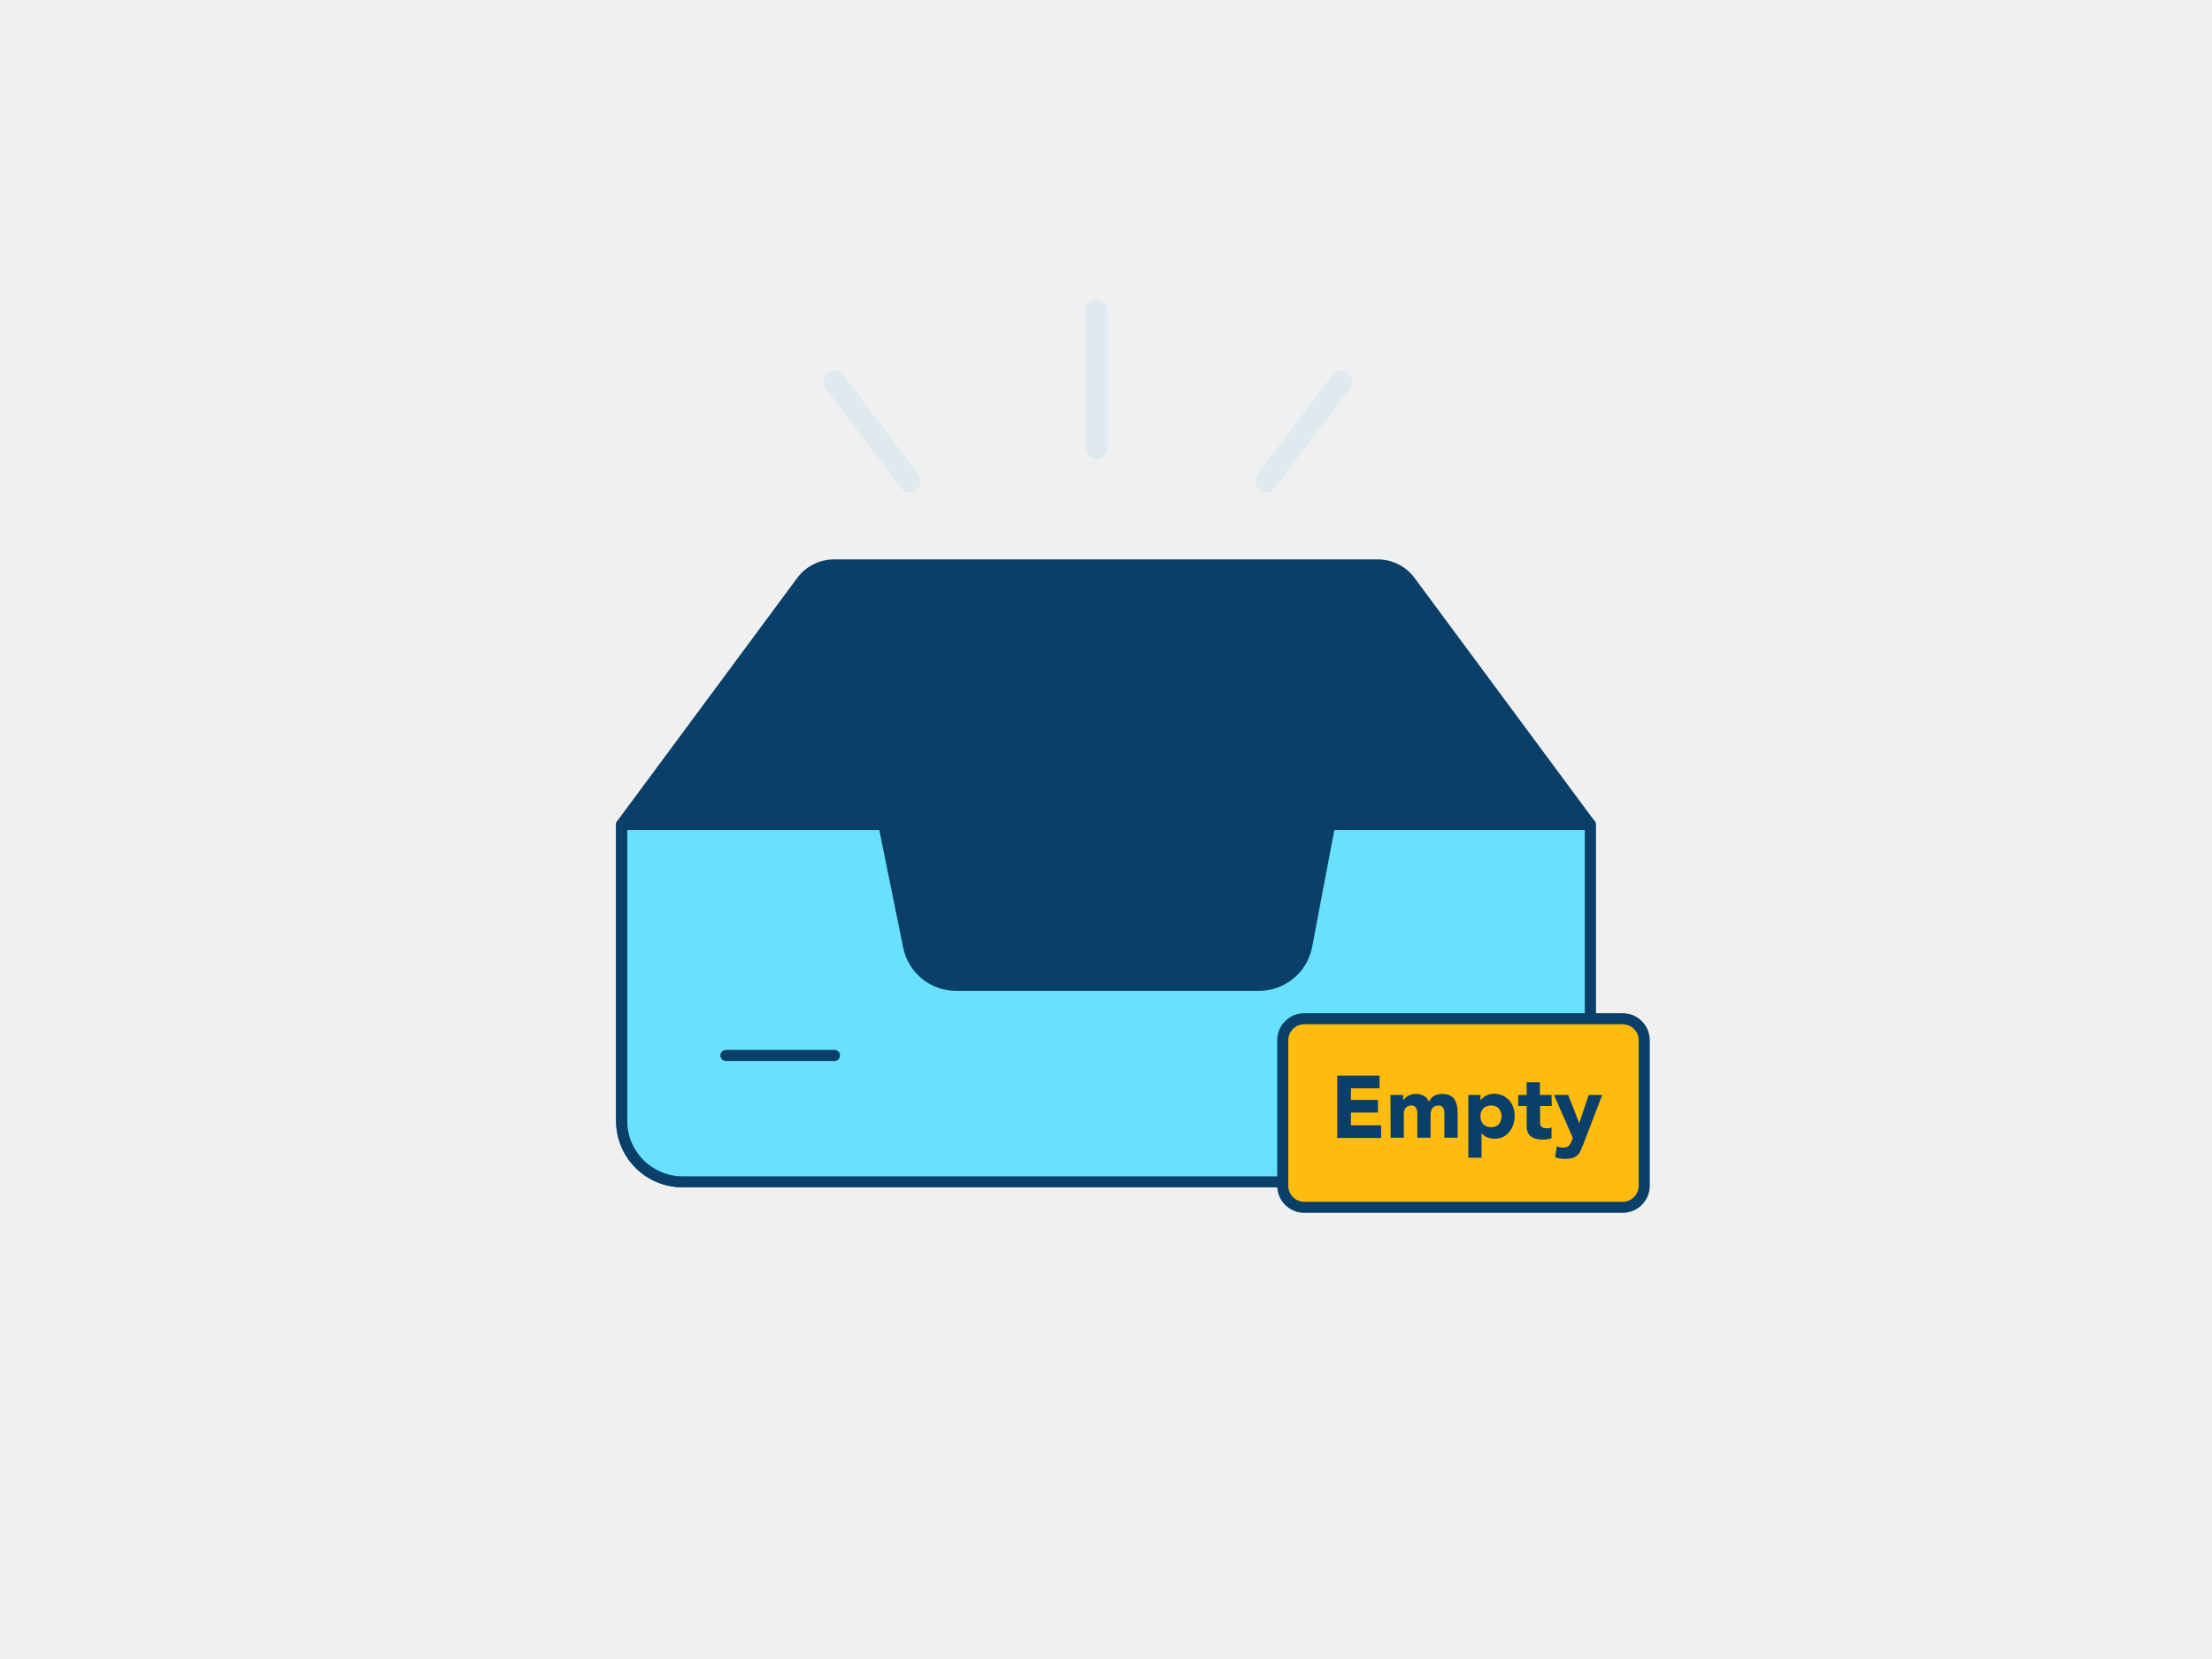
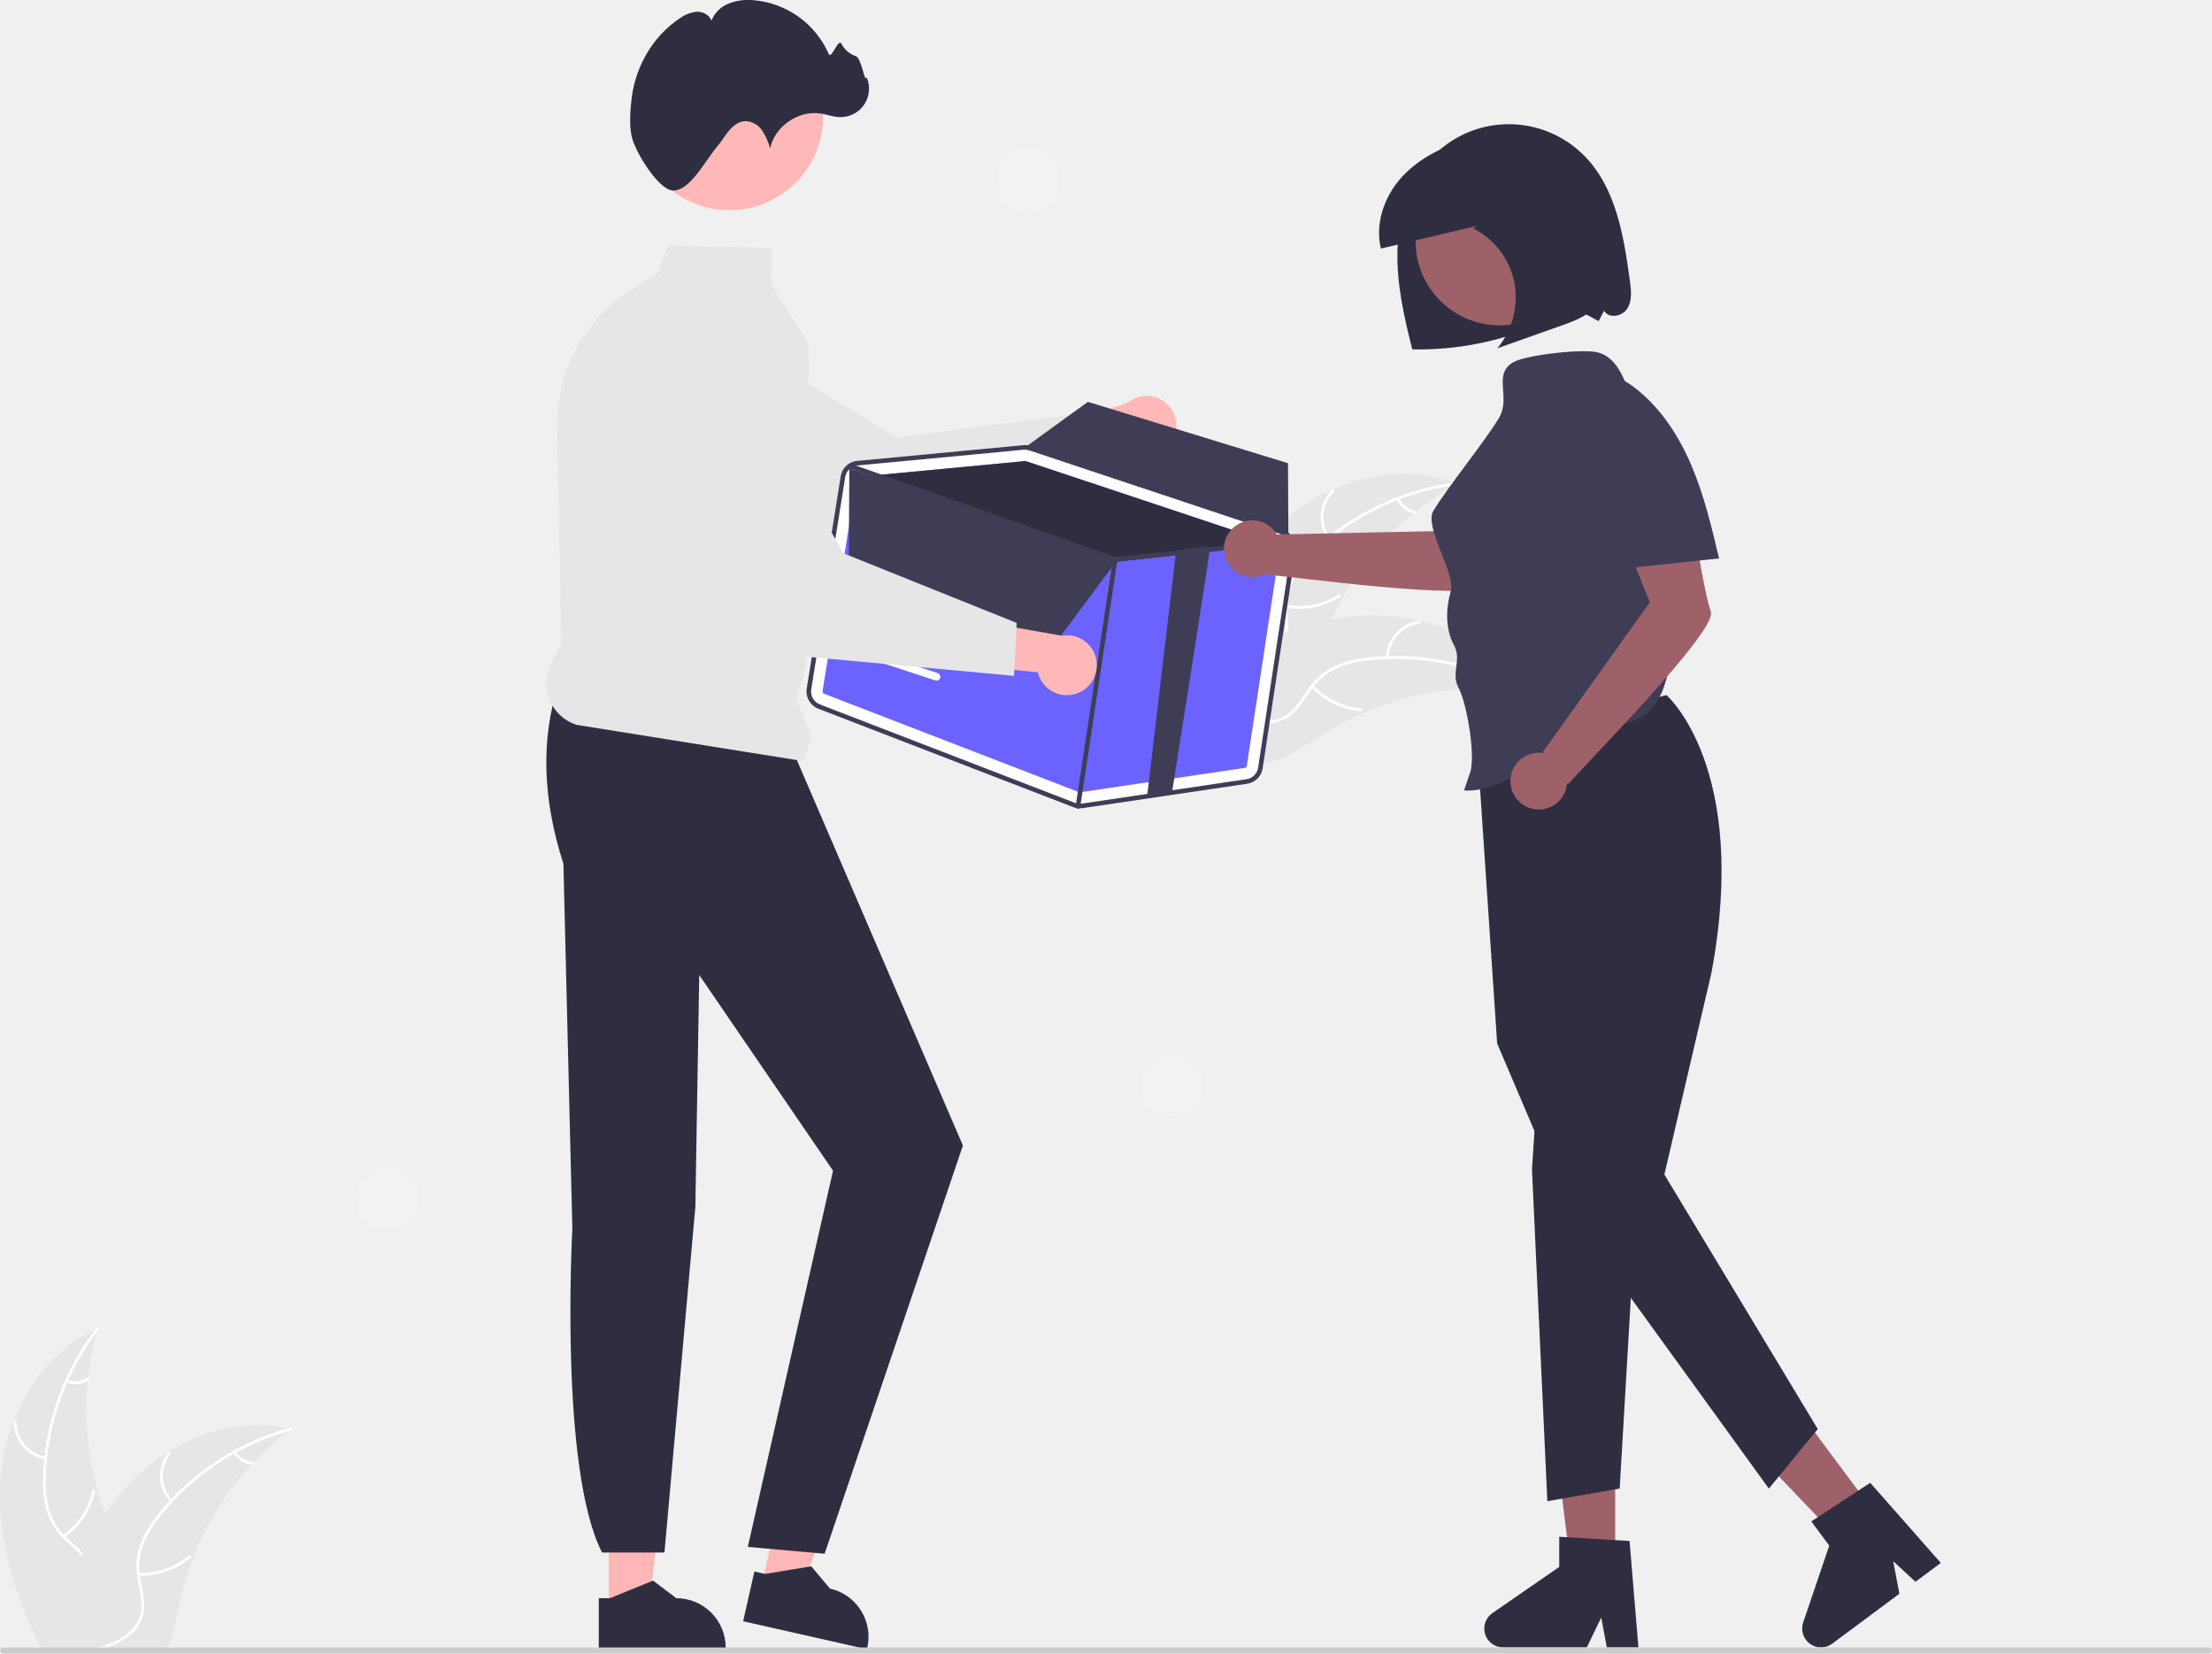
- <svg xmlns="http://www.w3.org/2000/svg" viewBox="0 0 400 300" data-imageid="full-inbox-0" imageName="Empty Inbox" class="illustrations_image" style="width: 219px;">
-   <g id="_296_empty_inbox_outline" data-name="#296_empty_inbox_outline">
-     <path d="M287.57,149.09l-32.58-44a7.2,7.2,0,0,0-5.8-2.92H150.81a7.2,7.2,0,0,0-5.8,2.92l-32.58,44v53.62a11,11,0,0,0,11,11H276.59a11,11,0,0,0,11-11Z" fill="#093f68" />
-     <path d="M276.59,214.69H123.41a12,12,0,0,1-12-12V149.09a1,1,0,0,1,.19-.6l32.58-44a8.26,8.26,0,0,1,6.61-3.33h98.38a8.26,8.26,0,0,1,6.61,3.33l32.58,44a1,1,0,0,1,.19.6v53.62A12,12,0,0,1,276.59,214.69ZM113.43,149.42v53.29a10,10,0,0,0,10,10H276.59a10,10,0,0,0,10-10V149.42l-32.38-43.75a6.25,6.25,0,0,0-5-2.52H150.81a6.25,6.25,0,0,0-5,2.52Z" fill="#093f68" />
-     <path d="M287.57,149.09v53.62a11,11,0,0,1-11,11H123.41a11,11,0,0,1-11-11V149.09h47.41l4.46,22a8.75,8.75,0,0,0,8.58,7h54.84a8.78,8.78,0,0,0,8.62-7.15l4.12-21.91Z" fill="#68e1fd" class="target-color" />
-     <path d="M276.58,214.69H123.41a12,12,0,0,1-12-12V149.09a1,1,0,0,1,1-1h47.41a1,1,0,0,1,1,.8l4.46,22a7.77,7.77,0,0,0,7.6,6.23h54.84a7.77,7.77,0,0,0,7.63-6.34l4.12-21.91a1,1,0,0,1,1-.81h47.11a1,1,0,0,1,1,1v53.62A12,12,0,0,1,276.58,214.69Zm-163.15-64.6v52.62a10,10,0,0,0,10,10H276.58a10,10,0,0,0,10-10V150.09H241.29l-4,21.09a9.78,9.78,0,0,1-9.6,8H172.88a9.77,9.77,0,0,1-9.56-7.83L159,150.09Z" fill="#093f68" />
-     <path d="M150.9,191.86H131.26a1,1,0,0,1,0-2H150.9a1,1,0,0,1,0,2Z" fill="#093f68" />
-     <path d="M164.5,89a2,2,0,0,1-1.59-.8l-13.61-18a2,2,0,0,1,3.2-2.41l13.6,18a2,2,0,0,1-.39,2.8A2,2,0,0,1,164.5,89Z" fill="#dfeaef" />
-     <path d="M228.94,89a2.05,2.05,0,0,1-1.21-.41,2,2,0,0,1-.39-2.8l13.61-18a2,2,0,0,1,3.19,2.41l-13.6,18A2,2,0,0,1,228.94,89Z" fill="#dfeaef" />
-     <path d="M198.29,83a2,2,0,0,1-2-2V56.15a2,2,0,0,1,4,0V81A2,2,0,0,1,198.29,83Z" fill="#dfeaef" />
-     <rect x="231.96" y="184.22" width="65.37" height="34.09" rx="3.89" fill="#ffbc0e" />
-     <path d="M293.44,219.32H235.85a4.9,4.9,0,0,1-4.89-4.89V188.11a4.9,4.9,0,0,1,4.89-4.89h57.59a4.9,4.9,0,0,1,4.89,4.89v26.32A4.9,4.9,0,0,1,293.44,219.32Zm-57.59-34.1a2.89,2.89,0,0,0-2.89,2.89v26.32a2.89,2.89,0,0,0,2.89,2.89h57.59a2.9,2.9,0,0,0,2.89-2.89V188.11a2.9,2.9,0,0,0-2.89-2.89Z" fill="#093f68" />
-     <path d="M241.81,194.5h7.66v2.3h-5.18v2.1h4.89v2.29h-4.89v2.3h5.46v2.29h-7.94Z" fill="#093f68" />
-     <path d="M251.44,198h2.3v1.05h0a1.59,1.59,0,0,1,.32-.44,2,2,0,0,1,.49-.4,3,3,0,0,1,.65-.29,2.92,2.92,0,0,1,.8-.11,3.06,3.06,0,0,1,1.44.33,2.15,2.15,0,0,1,.95,1.06,2.55,2.55,0,0,1,1-1.07,3.46,3.46,0,0,1,2.77-.06,2.27,2.27,0,0,1,.84.72,3,3,0,0,1,.45,1.07,6,6,0,0,1,.13,1.31v4.57h-2.39v-4.51a1.83,1.83,0,0,0-.23-.93.87.87,0,0,0-.82-.39,1.54,1.54,0,0,0-.69.14,1.1,1.1,0,0,0-.45.37,1.67,1.67,0,0,0-.24.56,2.87,2.87,0,0,0-.07.67v4.09h-2.39v-4.09c0-.14,0-.31,0-.51a1.94,1.94,0,0,0-.12-.58,1,1,0,0,0-.31-.46,1,1,0,0,0-.63-.19,1.47,1.47,0,0,0-.74.17,1.1,1.1,0,0,0-.44.44,1.86,1.86,0,0,0-.2.63,5.87,5.87,0,0,0,0,.74v3.85h-2.39Z" fill="#093f68" />
-     <path d="M265.52,198h2.2v1h0a2.4,2.4,0,0,1,.38-.42,2.2,2.2,0,0,1,.54-.39,3.66,3.66,0,0,1,.67-.29,2.9,2.9,0,0,1,.79-.11,4.13,4.13,0,0,1,1.56.29,3.74,3.74,0,0,1,1.2.83,3.79,3.79,0,0,1,.77,1.27,4.61,4.61,0,0,1,.27,1.61,5,5,0,0,1-.24,1.55,4.25,4.25,0,0,1-.71,1.31,3.36,3.36,0,0,1-1.1.92,3.13,3.13,0,0,1-1.48.34,4,4,0,0,1-1.4-.23,2.18,2.18,0,0,1-1.06-.79h0v4.46h-2.39Zm2.2,3.87a2,2,0,0,0,.5,1.42,1.85,1.85,0,0,0,1.41.54,1.82,1.82,0,0,0,1.41-.54,2.27,2.27,0,0,0,0-2.84,1.82,1.82,0,0,0-1.41-.54,1.85,1.85,0,0,0-1.41.54A2,2,0,0,0,267.72,201.91Z" fill="#093f68" />
-     <path d="M280.61,200H278.5v2.58a3.45,3.45,0,0,0,0,.58,1.08,1.08,0,0,0,.14.46.76.76,0,0,0,.34.29,1.48,1.48,0,0,0,.61.11c.13,0,.3,0,.51,0a.88.88,0,0,0,.47-.19v2a3.44,3.44,0,0,1-.83.19,6.15,6.15,0,0,1-.85.05,4.33,4.33,0,0,1-1.11-.13,2.5,2.5,0,0,1-.89-.4,1.86,1.86,0,0,1-.6-.73,2.47,2.47,0,0,1-.22-1.08V200h-1.53V198h1.53v-2.29h2.39V198h2.11Z" fill="#093f68" />
-     <path d="M286.28,207c-.16.41-.32.78-.47,1.1a2.35,2.35,0,0,1-.56.8,2.19,2.19,0,0,1-.87.5,4.75,4.75,0,0,1-1.38.16,5.63,5.63,0,0,1-1.79-.28l.32-2a2.71,2.71,0,0,0,1.11.24,2,2,0,0,0,.66-.09,1,1,0,0,0,.42-.26,1.5,1.5,0,0,0,.28-.4l.24-.56.17-.45L281,198h2.58l2,5.11h0l1.71-5.11h2.45Z" fill="#093f68" />
-   </g>
+ <svg xmlns="http://www.w3.org/2000/svg" data-name="Layer 1" width="862.703" height="644.786" viewBox="0 0 862.703 644.786">
+   <polygon points="629.943 612.644 612.777 612.644 604.608 546.435 629.943 546.435 629.943 612.644" fill="#9e616a" />
+   <path d="M807.651,769.992H795.341l-2.197-11.622-5.628,11.622H754.867A7.339,7.339,0,0,1,750.697,756.614l26.072-18.007v-11.749l27.424,1.637Z" transform="translate(-168.6484 -127.607)" fill="#2f2e41" />
+   <polygon points="731.923 590.981 718.148 601.224 672.085 552.969 692.415 537.851 731.923 590.981" fill="#9e616a" />
+   <path d="M925.588,737.048,915.71,744.393l-8.698-8.015,2.419,12.684-26.199,19.482a7.339,7.339,0,0,1-11.33-8.247l10.177-30.007-7.011-9.428,22.983-15.051Z" transform="translate(-168.6484 -127.607)" fill="#2f2e41" />
+   <path d="M818.576,398.647s32.569,28.138,17.542,108.352l-18.345,78.597,59.829,99.256-19.077,23.208-77.78-107.433-28.185-66.114L744.652,416.843Z" transform="translate(-168.6484 -127.607)" fill="#2f2e41" />
+   <polygon points="599.447 425.746 597.488 456.084 603.483 585.365 631.692 580.452 637.083 488.406 599.447 425.746" fill="#2f2e41" />
+   <polygon points="237.445 628.211 252.796 628.21 260.098 569.001 237.443 569.002 237.445 628.211" fill="#ffb6b6" />
+   <path d="M402.178,750.806l4.321-0,16.869-6.86,9.041,6.859H432.41A19.266,19.266,0,0,1,451.675,770.07v.626l-49.497.002Z" transform="translate(-168.6484 -127.607)" fill="#2f2e41" />
+   <polygon points="296.932 618.538 311.905 621.918 332.071 565.772 309.972 560.782 296.932 618.538" fill="#ffb6b6" />
+   <path d="M462.865,740.393l4.215.952,17.966-2.976,7.308,8.682.001 0a19.266,19.266,0,0,1,14.549,23.036l-.138.611L458.484,759.797Z" transform="translate(-168.6484 -127.607)" fill="#2f2e41" />
+   <path d="M386.652,393.843c-7.197,21.706-6.436,45.268,1.73,70.556l3.491,142.378S386.671,700.146,403.454,733.002h24.34l12.051-134.751,1.513-90.446,52.182,76.306L460.305,730.799l29.957,2.678,53.934-159.191L477.652,419.843Z" transform="translate(-168.6484 -127.607)" fill="#2f2e41" />
+   <path d="M667.346,332.015c18.617-16.777,46.309-25.212,69.537-15.805a115.466,115.466,0,0,0-51.888,59.935c-3.698,9.838-6.786,21.166-15.882,26.433-5.659,3.278-12.7,3.438-19.046,1.856-6.346-1.582-12.162-4.754-17.899-7.894l-1.632-.037C637.864,372.537,648.729,348.791,667.346,332.015Z" transform="translate(-168.6484 -127.607)" fill="#e6e6e6" />
+   <path d="M736.753,316.719A98.692,98.692,0,0,0,681.847,342.65a42.5,42.5,0,0,0-8.345,10.377,24.376,24.376,0,0,0-2.818,12.516c.101,4.058.673,8.198-.214,12.21a14.925,14.925,0,0,1-7.425,9.689c-4.546,2.613-9.759,3.437-14.886,4.065-5.692.698-11.615,1.332-16.542,4.525-.597.387-1.162-.562-.566-.948,8.572-5.555,19.42-3.534,28.637-7.241,4.301-1.73,8.107-4.766,9.454-9.357,1.178-4.015.591-8.284.454-12.392a26.011,26.011,0,0,1,2.299-12.34,39.29,39.29,0,0,1,7.916-10.659,95.749,95.749,0,0,1,24.333-17.42A100.443,100.443,0,0,1,736.743,315.615c.703-.091.709,1.015.01,1.105Z" transform="translate(-168.6484 -127.607)" fill="#fff" />
+   <path d="M686.447,337.791a14.807,14.807,0,0,1,1.632-19.104c.506-.499,1.305.265.798.764a13.711,13.711,0,0,0-1.482,17.774c.415.577-.536,1.14-.948.566Z" transform="translate(-168.6484 -127.607)" fill="#fff" />
+   <path d="M670.362,363.491a28.539,28.539,0,0,0,20.394-4.083c.598-.385,1.164.564.566.948a29.685,29.685,0,0,1-21.23,4.206c-.701-.126-.427-1.197.27-1.071Z" transform="translate(-168.6484 -127.607)" fill="#fff" />
+   <path d="M714.447,321.948a8.381,8.381,0,0,0,6.269,4.894c.702.117.427,1.188-.27,1.071a9.392,9.392,0,0,1-6.947-5.399.571.571,0,0,1,.191-.757.555.555,0,0,1,.757.191Z" transform="translate(-168.6484 -127.607)" fill="#fff" />
+   <path d="M762.461,397.115c-.44-.061-.881-.122-1.328-.176a110.379,110.379,0,0,0-17.882-.908c-.462.007-.931.021-1.392.041a116.365,116.365,0,0,0-41.75,9.61,113.005,113.005,0,0,0-15.163,8.056c-6.688,4.234-13.602,9.358-21.078,11.085a19.386,19.386,0,0,1-2.362.421l-30.889-26.745c-.04-.096-.086-.185-.126-.282l-1.282-1.011c.239-.176.49-.353.729-.528.138-.102.283-.199.421-.301.094-.066.189-.133.27-.198.031-.022.063-.044.088-.059.081-.065.164-.117.239-.176q2.103-1.49,4.235-2.955c.006-.007.006-.007.019-.008a166.157,166.157,0,0,1,34.601-18.599c.367-.139.739-.285,1.12-.411a107.831,107.831,0,0,1,16.939-4.767,95.329,95.329,0,0,1,9.553-1.334,79.272,79.272,0,0,1,24.723,1.752c16.143,3.743,30.91,12.608,39.656,26.433C762.027,396.406,762.244,396.754,762.461,397.115Z" transform="translate(-168.6484 -127.607)" fill="#e6e6e6" />
+   <path d="M762.052,397.446a98.692,98.692,0,0,0-59.452-12.353A42.5,42.5,0,0,0,689.69,388.354a24.376,24.376,0,0,0-9.785,8.297c-2.363,3.301-4.398,6.951-7.522,9.62a14.925,14.925,0,0,1-11.761,3.266c-5.203-.651-9.862-3.132-14.333-5.717-4.965-2.87-10.076-5.93-15.932-6.347-.71-.051-.59-1.149.119-1.098,10.189.726,17.633,8.871,27.225,11.46,4.476,1.208,9.343,1.075,13.182-1.779,3.358-2.496,5.459-6.258,7.823-9.621a26.011,26.011,0,0,1,9.265-8.469,39.29,39.29,0,0,1,12.738-3.745,95.749,95.749,0,0,1,29.917.742,100.443,100.443,0,0,1,32.085,11.596c.616.351-.045,1.237-.657.888Z" transform="translate(-168.6484 -127.607)" fill="#fff" />
+   <path d="M709.199,383.983a14.807,14.807,0,0,1,12.805-14.271c.705-.093.883.997.177,1.091a13.711,13.711,0,0,0-11.884,13.299c-.016.711-1.114.588-1.098-.119Z" transform="translate(-168.6484 -127.607)" fill="#fff" />
+   <path d="M680.883,394.819a28.539,28.539,0,0,0,18.742,9.018c.709.053.59,1.151-.119,1.098a29.685,29.685,0,0,1-19.483-9.424c-.484-.523.38-1.212.861-.692Z" transform="translate(-168.6484 -127.607)" fill="#fff" />
+   <path d="M741.094,388.191a8.381,8.381,0,0,0,2.058,7.682c.49.516-.374,1.205-.861.692a9.392,9.392,0,0,1-2.296-8.493.571.571,0,0,1,.609-.49.555.555,0,0,1,.49.609Z" transform="translate(-168.6484 -127.607)" fill="#fff" />
+   <path d="M219.922,754.743c-1.45,5.44-5.26,9.97-9.86,13.27-.75.54-1.52,1.04-2.3,1.51-.24.14-.48.29-.73.42q-.405.24-.81.45h-21.63c-.39-.79-.77-1.59-1.15-2.38-9.27-19.48-15.78-40.5-14.67-61.91a79.254,79.254,0,0,1,5.17-24.25c5.94-15.47,16.78-28.86,31.69-35.6.37-.17.76-.34,1.14-.5-.12.43-.24.85-.36,1.28a110.785,110.785,0,0,0-3.38,17.59c-.06.46-.11.92-.15,1.39a116.054,116.054,0,0,0,3.72,42.69c.01.03.02.07.03.1q1.275,4.605,2.96,9.07c.88,2.35,1.83,4.67,2.87,6.95C216.802,734.393,222.622,744.593,219.922,754.743Z" transform="translate(-168.6484 -127.607)" fill="#e6e6e6" />
+   <path d="M207.042,646.203c-.21.28-.42.55-.63.83a98.129,98.129,0,0,0-11.12,18.76c-.16.33-.31.66-.44,1a97.814,97.814,0,0,0-7.82,29.24,1.49,1.49,0,0,0-.02.21c-.25,2.36-.4,4.74-.46,7.12a42.48,42.48,0,0,0,1.43,13.24,23.769,23.769,0,0,0,5.46,9.42c.25.27.5.54.77.8.2.21.42.42.63.62,2.02,1.93,4.23,3.72,6.13,5.79a21.432,21.432,0,0,1,2.35,3,14.904,14.904,0,0,1,1.6,12.1c-1.36,5.06-4.47,9.33-7.65,13.4-1.59,2.04-3.23,4.1-4.65,6.28-.52.78-1,1.57-1.44,2.38h-1.26c.42-.81.88-1.6,1.38-2.38,3.65-5.75,8.84-10.69,11.53-17.02,1.82-4.27,2.37-9.11.07-13.3a17.682,17.682,0,0,0-2.43-3.38c-1.83-2.07-4.02-3.84-6.01-5.71-.5-.47-.99-.95-1.46-1.45a24.964,24.964,0,0,1-5.64-8.9,39.23,39.23,0,0,1-1.94-13.13c0-2.84.15-5.7.43-8.54.03-.36.07-.73.11-1.1a100.767,100.767,0,0,1,19.67-49.23c.2-.28.41-.55.62-.82C206.682,644.873,207.472,645.653,207.042,646.203Z" transform="translate(-168.6484 -127.607)" fill="#fff" />
+   <path d="M186.365,696.678a14.807,14.807,0,0,1-12.354-14.663.553.553,0,0,1,1.105-.024,13.711,13.711,0,0,0,11.52,13.616c.701.114.427,1.185-.27,1.071Z" transform="translate(-168.6484 -127.607)" fill="#fff" />
+   <path d="M193.164,726.224a28.539,28.539,0,0,0,11.533-17.308c.151-.695,1.222-.424,1.071.27a29.685,29.685,0,0,1-12.038,17.986c-.585.406-1.148-.544-.566-.948Z" transform="translate(-168.6484 -127.607)" fill="#fff" />
+   <path d="M194.961,665.676a8.381,8.381,0,0,0,7.893-.972c.579-.414,1.142.538.566.948a9.392,9.392,0,0,1-8.73,1.094.571.571,0,0,1-.4-.671.555.555,0,0,1,.671-.4Z" transform="translate(-168.6484 -127.607)" fill="#fff" />
+   <path d="M282.062,684.873c-.35.27-.71.54-1.06.82a110.362,110.362,0,0,0-13.29,12c-.32.33-.64.67-.95,1.01l-.01.01a116.347,116.347,0,0,0-22.66,36.14l-.03.09c-.01.03-.02.05-.03.08a114.443,114.443,0,0,0-5.03,16.42c-1.22,5.46-2.22,11.31-4.13,16.57-.29.81-.61,1.61-.95,2.38h-44.46c.15-.79.31-1.59.47-2.38a160.302,160.302,0,0,1,10.54-33.7c.16-.36.32-.72.5-1.08a108.305,108.305,0,0,1,8.61-15.35.01.01,0,0,1,.01-.01,94.956,94.956,0,0,1,5.8-7.69,79.119,79.119,0,0,1,18.72-16.24c.04-.03.09-.05.13-.08,14.04-8.71,30.68-12.86,46.59-9.27h.01C281.252,684.683,281.652,684.773,282.062,684.873Z" transform="translate(-168.6484 -127.607)" fill="#e6e6e6" />
+   <path d="M282.012,685.403c-.34.09-.68.19-1.01.29a98.589,98.589,0,0,0-20.17,8.27c-.32.17-.64.35-.96.53a98.255,98.255,0,0,0-23.79,18.59.035.035,0,0,0-.01.02c-.08.08-.17.17-.24.25-1.6,1.72-3.14,3.51-4.6,5.35a42.769,42.769,0,0,0-6.82,11.43,23.674,23.674,0,0,0-1.31,10.81c.03.37.08.73.13,1.1.04.29.08.58.13.88.66,4.01,1.8,8.03,1.48,12.12a14.909,14.909,0,0,1-6.01,10.63,23.794,23.794,0,0,1-3.68,2.34,36.852,36.852,0,0,1-5.77,2.38h-3.93c.53-.15,1.05-.3,1.58-.45a48.212,48.212,0,0,0,5.53-1.93,26.912,26.912,0,0,0,3-1.48c4.02-2.31,7.37-5.85,8.07-10.58.61-4.14-.57-8.28-1.27-12.33-.12-.7-.23-1.39-.29-2.08a24.439,24.439,0,0,1,.85-10.46,39.062,39.062,0,0,1,6.36-11.66,83.355,83.355,0,0,1,5.48-6.55q.36-.405.75-.81a100.901,100.901,0,0,1,24.21-18.73h.01a99.288,99.288,0,0,1,21.1-8.74h.01c.33-.1.67-.2,1-.29C282.532,684.123,282.692,685.213,282.012,685.403Z" transform="translate(-168.6484 -127.607)" fill="#fff" />
+   <path d="M235.116,713.252a14.807,14.807,0,0,1-1.036-19.145c.432-.564,1.329.081.896.646A13.711,13.711,0,0,0,235.977,712.56c.491.514-.372,1.203-.861.692Z" transform="translate(-168.6484 -127.607)" fill="#fff" />
+   <path d="M222.755,740.937a28.539,28.539,0,0,0,19.629-6.876c.539-.464,1.231.397.692.861a29.685,29.685,0,0,1-20.441,7.113c-.712-.028-.589-1.126.119-1.098Z" transform="translate(-168.6484 -127.607)" fill="#fff" />
+   <path d="M260.644,693.674a8.381,8.381,0,0,0,6.888,3.977c.712.019.588,1.117-.119,1.098a9.392,9.392,0,0,1-7.629-4.382.571.571,0,0,1,.084-.776.555.555,0,0,1,.776.084Z" transform="translate(-168.6484 -127.607)" fill="#fff" />
+   <path d="M625.031,300.737a11.599,11.599,0,0,1-17.767.838l-37.8,16.44,3.682-21.102,35.331-12.377a11.662,11.662,0,0,1,16.554,16.201Z" transform="translate(-168.6484 -127.607)" fill="#ffb8b8" />
+   <path d="M599.806,307.325l-87.798,39.108-.188-.067-100.067-35.659a32.96,32.96,0,0,1-14.782-42.756h0a32.924,32.924,0,0,1,46.987-14.637l74.469,44.859,72.211-9.359Z" transform="translate(-168.6484 -127.607)" fill="#e6e6e6" />
+   <path d="M1031.352,771.203a1.187,1.187,0,0,1-1.19,1.19h-860.29a1.19,1.19,0,0,1,0-2.38h860.29A1.187,1.187,0,0,1,1031.352,771.203Z" transform="translate(-168.6484 -127.607)" fill="#ccc" />
+   <path d="M481.992,424.404l-88.506-14.157a16.893,16.893,0,0,1-9.956-23.646l4.014-8.028-1.559-84.347A62.482,62.482,0,0,1,416.322,239.572l8.631-5.161,4.362-11.077,40.22.981.117,14.527,14.404,22.968-0.0.095-.904,125.014-3.97,12.901,6.002,15.006Z" transform="translate(-168.6484 -127.607)" fill="#e6e6e6" />
+   <circle cx="284.459" cy="45.41" r="36.544" fill="#ffb8b8" />
+   <path d="M415.054,180.984c-1.09-4.592-.59-11.053.026-15.677,1.615-12.121,8.346-23.645,18.573-30.47a13.38,13.38,0,0,1,6.665-2.648c2.419-.101,5.042,1.194,5.785,3.499a11.993,11.993,0,0,1,6.766-6.709,21.136,21.136,0,0,1,9.631-1.297,35.197,35.197,0,0,1,29.363,20.989c.976,2.319,3.702-6.246,4.939-4.055a9.741,9.741,0,0,0,5.524,4.853c2.423.676,3.408,10.66,4.361,8.332a11.098,11.098,0,0,1-10.611,15.475c-2.466-.092-4.825-.999-7.262-1.39-8.715-1.396-17.96,4.923-19.823,13.551a23.987,23.987,0,0,0-3.156-7.021,8.119,8.119,0,0,0-6.513-3.579c-2.48.093-4.659,1.714-6.268,3.603s-2.817,4.093-4.438,5.972c-4.755,5.513-11.187,18.37-17.965,17.432C425.303,201.103,416.542,187.253,415.054,180.984Z" transform="translate(-168.6484 -127.607)" fill="#2f2e41" />
+   <path d="M674.012,342.148a7.133,7.133,0,0,0-4.807-7.854l-98.413-32.777a7.132,7.132,0,0,0-2.933-.337l-24.667,2.333-14.154,1.343-26.119,2.468a7.155,7.155,0,0,0-6.384,5.99l-13.261,82.838a7.186,7.186,0,0,0,4.484,7.796l99.44,38.384a6.947,6.947,0,0,0,1.446.388,7.136,7.136,0,0,0,2.176.016l64.255-9.523a7.121,7.121,0,0,0,6.023-5.999Z" transform="translate(-168.6484 -127.607)" fill="#fff" />
+   <path d="M490.013,398.11l99.44,38.382a.897.897,0,0,0,.457.054l64.247-9.522a.883.883,0,0,0,.755-.752l12.92-85.067a.905.905,0,0,0-.599-.982l-.662-.224-97.758-32.546a.678.678,0,0,0-.137-.033.887.887,0,0,0-.23-.012l-60.164,5.693-4.774.448a.903.903,0,0,0-.795.748l-13.259,82.834A.897.897,0,0,0,490.013,398.11Z" transform="translate(-168.6484 -127.607)" fill="#6c63ff" />
+   <path d="M508.282,313.102l60.164-5.693a.887.887,0,0,1,.23.012.678.678,0,0,1,.137.033l97.758,32.546-25.787,2.73-9.65,1.017-27.46,2.901a1.939,1.939,0,0,1-.241-.003c-.049-.015-.098-.029-.156-.045Z" transform="translate(-168.6484 -127.607)" fill="#2f2e41" />
+   <path d="M487.758,403.952l99.44,38.382a6.722,6.722,0,0,0,1.45.38,7.224,7.224,0,0,0,2.177.027l64.247-9.522a7.135,7.135,0,0,0,6.028-6.004l12.91-85.068a7.19,7.19,0,0,0-.418-3.717c-.065-.157-.131-.314-.207-.462a6.99,6.99,0,0,0-2.264-2.698,7.138,7.138,0,0,0-1.916-.977l-.117-.041-98.292-32.738a8.955,8.955,0,0,0-1.227-.298,7.086,7.086,0,0,0-1.715-.033l-24.663,2.325-14.153,1.35L502.917,307.326a7.092,7.092,0,0,0-3.019.997,1.329,1.329,0,0,0-.202.121,1.192,1.192,0,0,0-.13.098,7.148,7.148,0,0,0-3.027,4.764l-13.27,82.843A7.194,7.194,0,0,0,487.758,403.952Zm10.542-90.357a5.3,5.3,0,0,1,1.27-2.671,4.651,4.651,0,0,1,.676-.659,5.317,5.317,0,0,1,2.324-1.084,4.059,4.059,0,0,1,.509-.072l43.985-4.155,20.965-1.995c.142-.017.273-.014.404-.022a5.007,5.007,0,0,1,.948.07,4.145,4.145,0,0,1,.845.201l98.408,32.779c.078.028.146.054.223.082a5.218,5.218,0,0,1,2.273,1.654,5.259,5.259,0,0,1,1.121,4.145l-12.921,85.077a5.349,5.349,0,0,1-4.509,4.502l-64.257,9.521a5.413,5.413,0,0,1-2.723-.31l-99.441-38.372a5.402,5.402,0,0,1-3.359-5.846Z" transform="translate(-168.6484 -127.607)" fill="#3f3d56" />
+   <path d="M499.352,308.994a.877.877,0,0,1,.268-.386,1.051,1.051,0,0,1,.129-.088c.042-.016.084-.042.126-.058a.873.873,0,0,1,.624-.011l2.07.73,101.116,35.669,23.665-2.5,13.243-1.397,28.029-2.967,2.506-.263.487-.054a.904.904,0,0,1,.952.654.739.739,0,0,1,.026.143.893.893,0,0,1-.55.922.988.988,0,0,1-.248.067l-3.409.357-27.603,2.918-9.65,1.017-27.46,2.901a1.939,1.939,0,0,1-.241-.003c-.049-.015-.098-.029-.156-.045L500.245,310.265l-.35-.124a.67.67,0,0,1-.219-.121A.91.91,0,0,1,499.352,308.994Z" transform="translate(-168.6484 -127.607)" fill="#3f3d56" />
+   <path d="M588.919,442.975a.894.894,0,0,1-.743-1.016l14.517-96.334a.894.894,0,0,1,1.017-.751l.008.001a.894.894,0,0,1,.743,1.016l-14.517,96.334a.894.894,0,0,1-1.017.751Z" transform="translate(-168.6484 -127.607)" fill="#3f3d56" />
+   <path d="M625.716,436.863l-9.655,1.019,11.293-95.535s12.895-2.335,13.24-1.398C640.806,341.508,625.808,436.251,625.716,436.863Z" transform="translate(-168.6484 -127.607)" fill="#3f3d56" />
+   <polygon points="331.25 182.533 330.99 226.1 408.116 255.488 435.813 218.284 331.25 182.533" fill="#3f3d56" />
+   <path d="M671.131,337.725a5.301,5.301,0,0,0-2.497-1.737l-98.406-32.778a5.106,5.106,0,0,0-.848-.207,5.009,5.009,0,0,0-.951-.071l.16-.997.985-.713,23.368-16.919,78.041,23.917.135,27.052Z" transform="translate(-168.6484 -127.607)" fill="#3f3d56" />
+   <path d="M503.829,380.08a1.513,1.513,0,0,1,.326.068l30.194,9.917a1.5,1.5,0,0,1-.936,2.851l-30.194-9.917a1.5,1.5,0,0,1,.61-2.919Z" transform="translate(-168.6484 -127.607)" fill="#fff" />
+   <circle cx="457.003" cy="423.236" r="12" fill="#f2f2f2" />
+   <circle cx="151.003" cy="467.236" r="12" fill="#f2f2f2" />
+   <circle cx="401.003" cy="70.236" r="12" fill="#f2f2f2" />
+   <path d="M589.34,397.729A11.599,11.599,0,0,1,573.433,389.771L532.421,385.628l13.53-16.606,36.871,6.481a11.662,11.662,0,0,1,6.518,22.226Z" transform="translate(-168.6484 -127.607)" fill="#ffb8b8" />
+   <path d="M564.115,391.141l-95.708-8.818-.131-.151L398.425,302.135a32.96,32.96,0,0,1,8.013-44.523h0a32.924,32.924,0,0,1,48.144,10.209l43.022,75.544,67.565,27.147Z" transform="translate(-168.6484 -127.607)" fill="#e6e6e6" />
+   <path d="M804.339,237.224c-2.377-17.434-5.358-36.152-17.654-48.737a41.35,41.35,0,0,0-59.744.618c-8.951,9.549-12.904,22.957-13.265,36.04s2.552,26.021,5.784,38.703a119.29,119.29,0,0,0,49.786-9.799c3.926-1.704,7.789-3.631,11.937-4.686,4.148-1.056,7.105,1.601,10.963,3.453l2.118-4.055c1.734,3.227,7.102,2.27,9.05-.832C805.26,244.826,804.834,240.853,804.339,237.224Z" transform="translate(-168.6484 -127.607)" fill="#2f2e41" />
+   <path d="M736.532,334.532l-69.876,1.494a11.055,11.055,0,1,0-4.94,15.574c9.268.527,81.772,10.817,86.097,4.185,4.39-6.731,27.824-30.486,27.824-30.486l-18.013-25.644Z" transform="translate(-168.6484 -127.607)" fill="#9e616a" />
+   <circle cx="584.911" cy="94.035" r="32.83" fill="#9e616a" />
+   <path d="M599.361,299.184" transform="translate(-168.6484 -127.607)" fill="#6c63ff" />
+   <path d="M806.142,284.811c-3.869-7.7-5.749-17.212-13.997-19.708-5.57-1.686-28.097.84-33.173,3.686-8.444,4.733-.792,13.602-5.773,21.902-5.415,9.023-20.132,27.13-25.547,36.152-3.723,6.203,8.817,24.409,6.804,31.358-2.013,6.948-2.11,14.747,1.32,21.117,3.069,5.701-1.371,10.745,1.715,16.437,3.21,5.92,7.148,28.053,4.161,34.088l-2,6c19.847,1.166,36.535-22.544,56.258-25.042,4.899-.62,9.986-1.431,14.023-4.274,5.946-4.189,8.297-11.789,9.766-18.913A159.326,159.326,0,0,0,806.142,284.811Z" transform="translate(-168.6484 -127.607)" fill="#3f3d56" />
+   <path d="M835.898,366.112c-2.764-7.546-7.769-40.537-7.769-40.537l-31.324-.918,15.314,37.772-41.79,58.503s.077.129.218.358a11.052,11.052,0,1,0,9.27,11.745.763.763,0,0,0,.958-.164C785.425,427.035,838.662,373.658,835.898,366.112Z" transform="translate(-168.6484 -127.607)" fill="#9e616a" />
+   <path d="M839.083,345.277c-2.875-12.135-5.772-24.335-10.619-35.826s-11.787-22.343-21.547-30.105c-3.12-2.482-6.609-4.672-10.521-5.444-3.911-.772-8.32.092-11.067,2.981-4.396,4.624-3.073,12.045-1.461,18.218Q791,322.402,798.131,349.703q20.594-2.183,41.188-4.366Z" transform="translate(-168.6484 -127.607)" fill="#3f3d56" />
+   <path d="M793.787,226.196c-1.209-7.942-2.472-15.95-5.312-23.429-2.84-7.478-7.419-14.482-13.986-18.719-10.399-6.707-23.862-5.414-35.521-1.555-9.016,2.984-17.818,7.519-24.176,14.809-6.358,7.291-9.93,17.694-7.564,27.227q18.655-4.407,37.309-8.815l-1.361.962a30.038,30.038,0,0,1,16.031,20.893,31.122,31.122,0,0,1-6.566,25.848q12.722-4.513,25.445-9.026c5.235-1.857,10.838-3.997,13.943-8.76C795.627,240.107,794.791,232.787,793.787,226.196Z" transform="translate(-168.6484 -127.607)" fill="#2f2e41" />
</svg>
